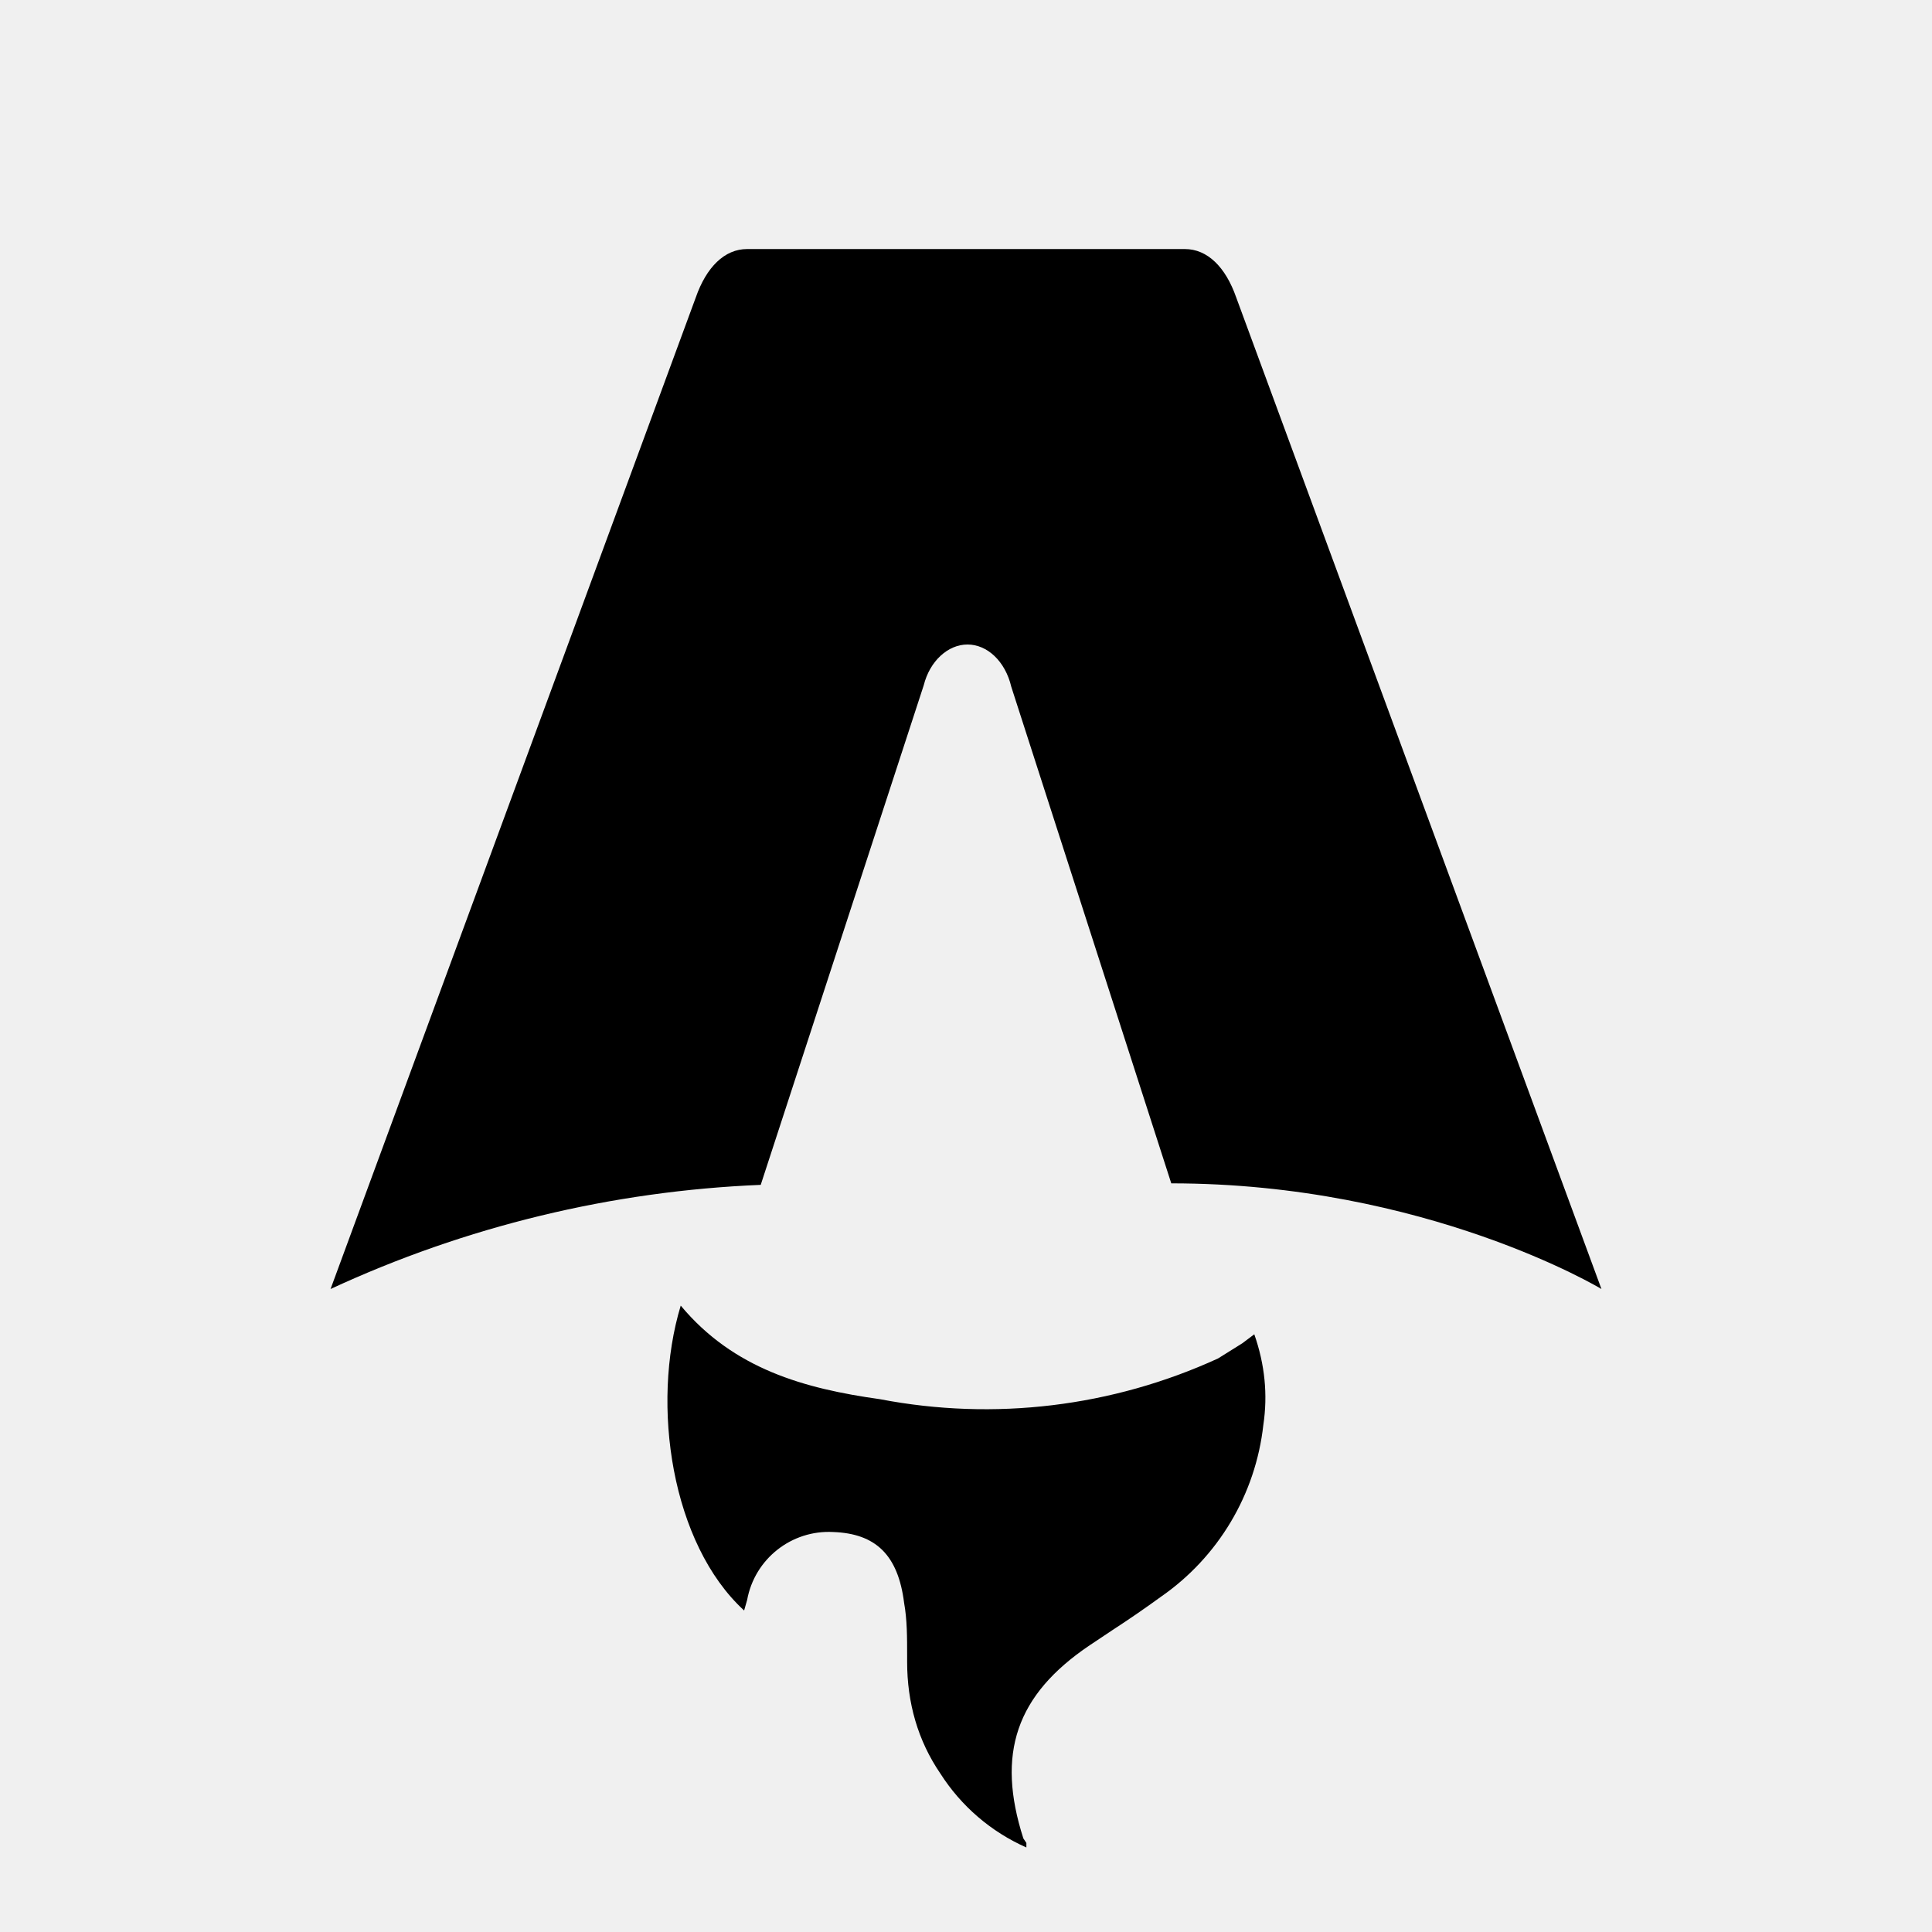
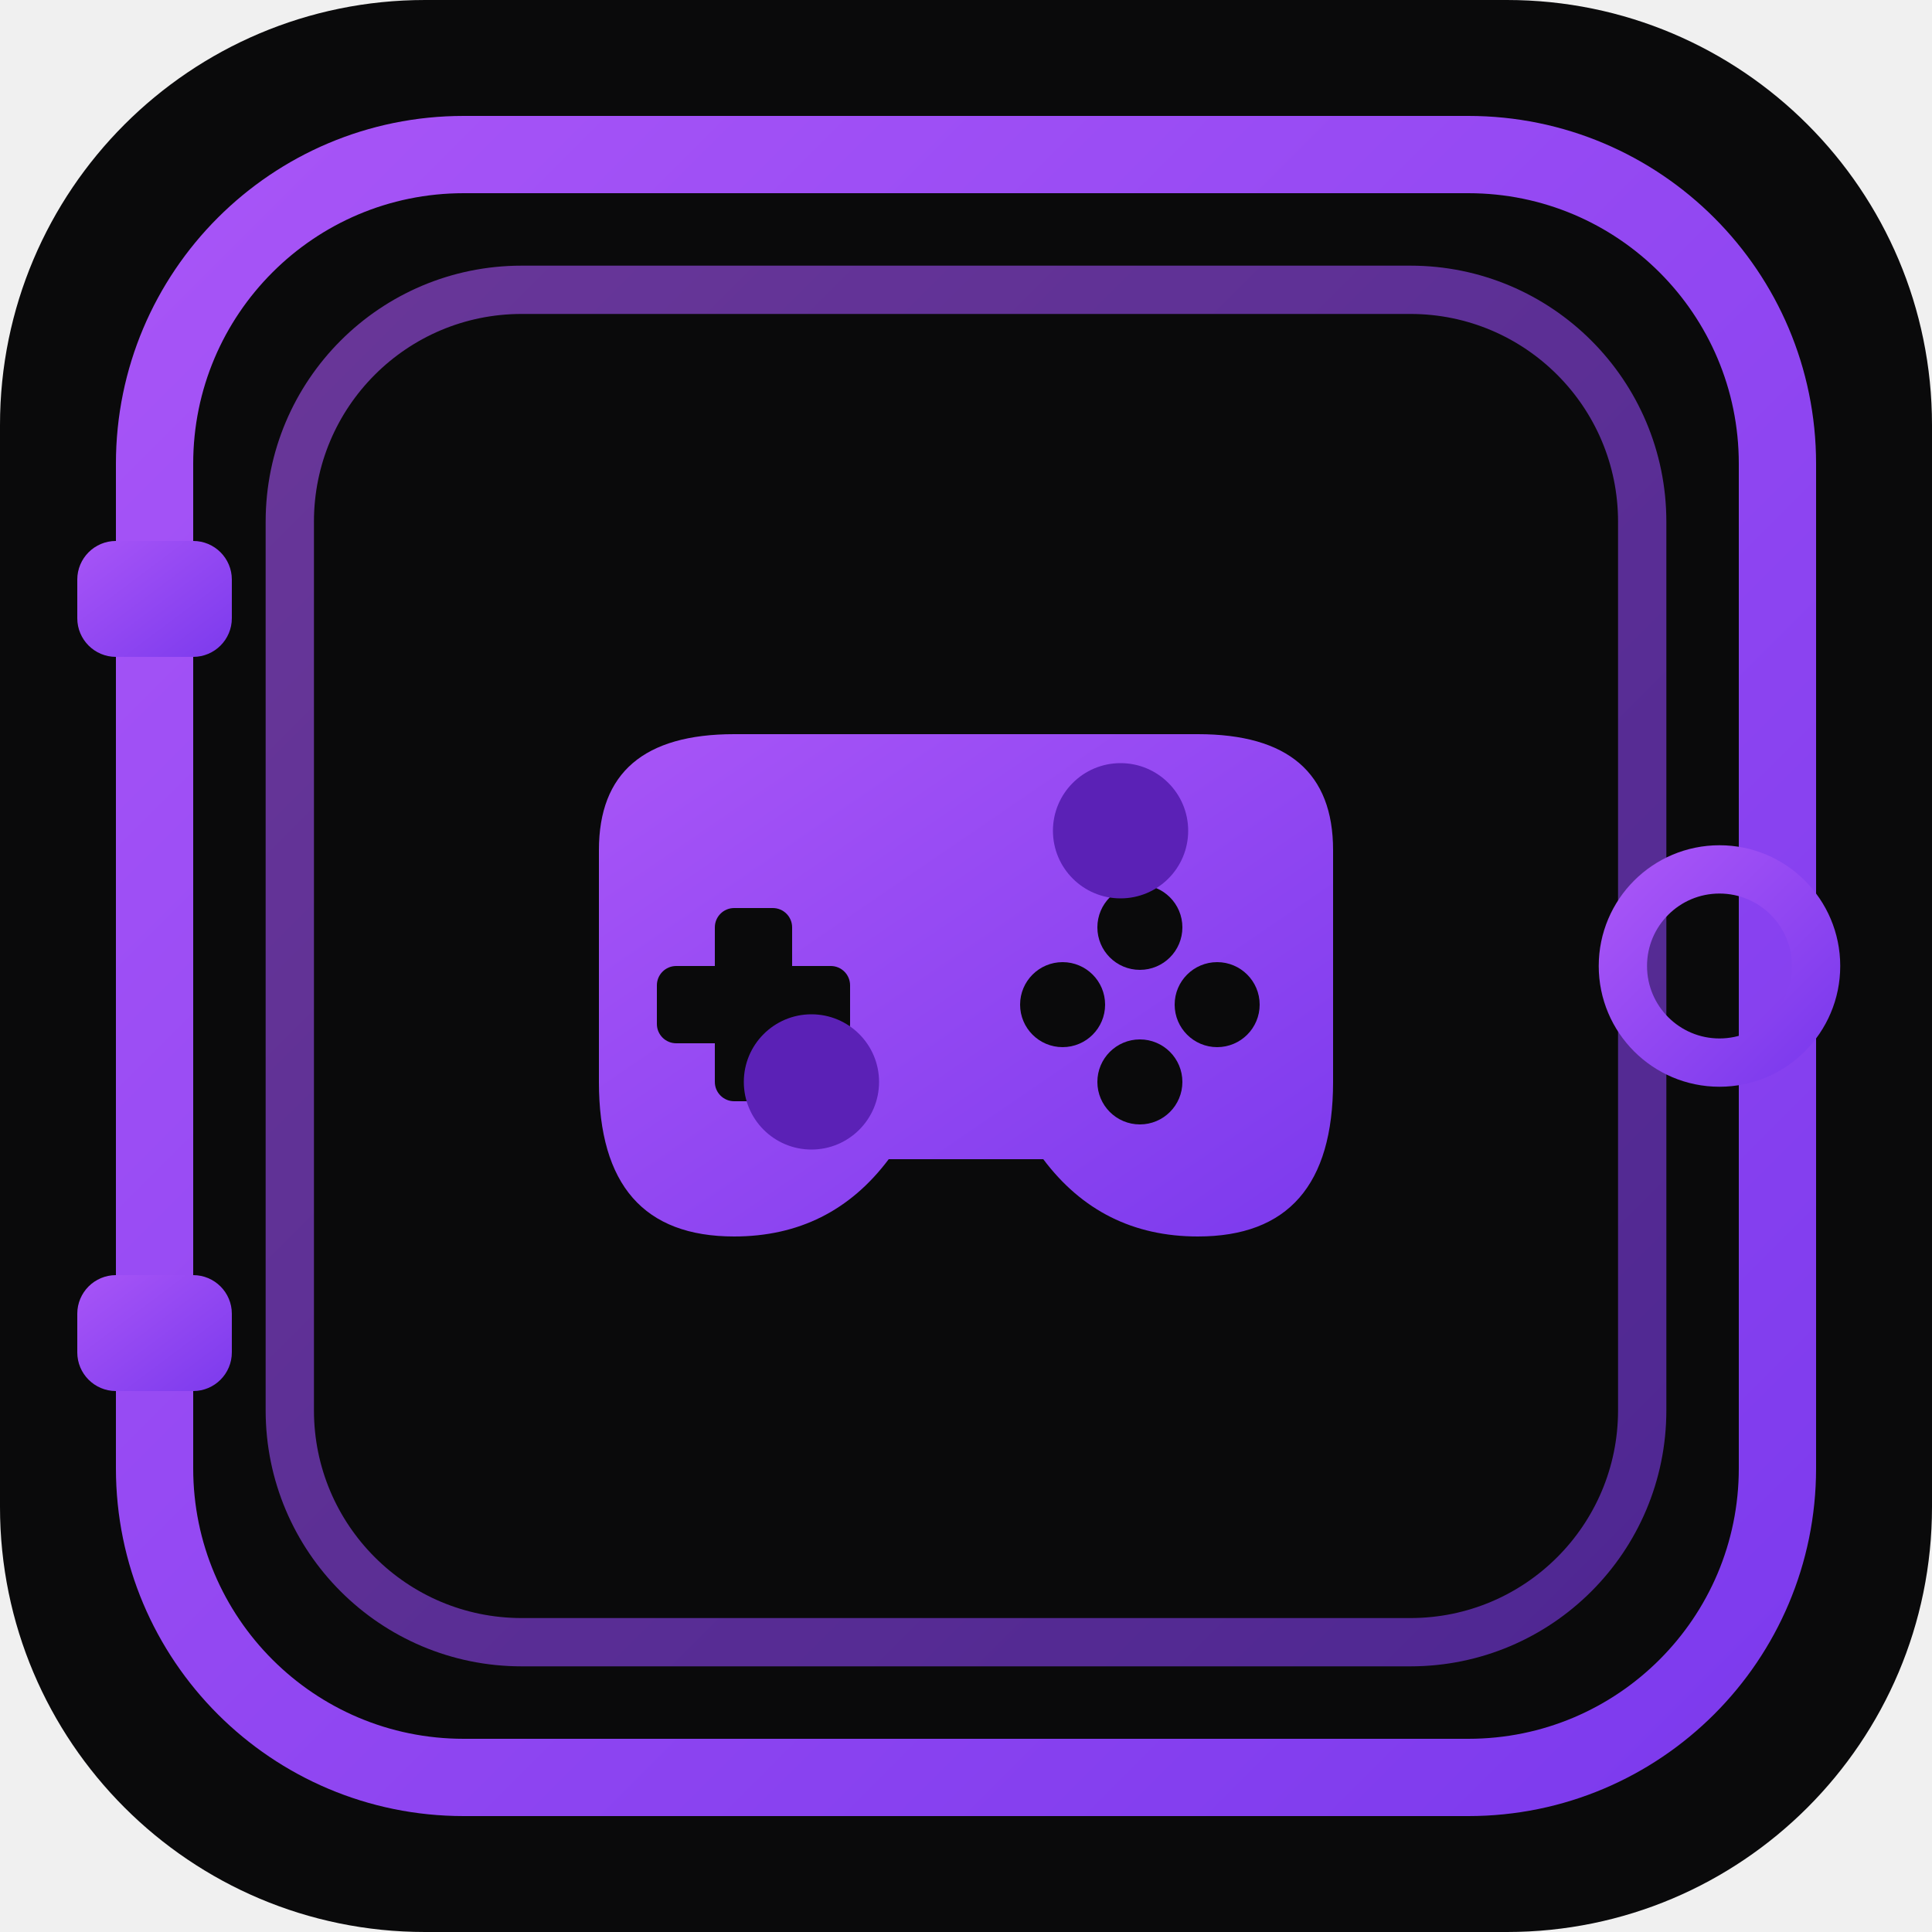
- <svg xmlns="http://www.w3.org/2000/svg" fill="none" viewBox="0 0 128 128">
-   <path d="M50.4 78.5a75.1 75.1 0 0 0-28.5 6.9l24.2-65.7c.7-2 1.9-3.2 3.4-3.2h29c1.5 0 2.7 1.2 3.4 3.2l24.2 65.7s-11.6-7-28.5-7L67 45.5c-.4-1.7-1.6-2.8-2.9-2.8-1.3 0-2.5 1.1-2.9 2.7L50.4 78.5Zm-1.1 28.2Zm-4.2-20.2c-2 6.6-.6 15.8 4.2 20.2a17.5 17.5 0 0 1 .2-.7 5.5 5.5 0 0 1 5.7-4.5c2.8.1 4.3 1.5 4.7 4.7.2 1.1.2 2.3.2 3.5v.4c0 2.7.7 5.2 2.2 7.4a13 13 0 0 0 5.7 4.9v-.3l-.2-.3c-1.8-5.6-.5-9.5 4.4-12.8l1.5-1a73 73 0 0 0 3.2-2.2 16 16 0 0 0 6.8-11.4c.3-2 .1-4-.6-6l-.8.6-1.6 1a37 37 0 0 1-22.4 2.7c-5-.7-9.7-2-13.2-6.2Z" />
-   <style>
-         path { fill: #000; }
-         @media (prefers-color-scheme: dark) {
-             path { fill: #FFF; }
-         }
-     </style>
+ <svg xmlns="http://www.w3.org/2000/svg" viewBox="0 0 100 100" width="100" height="100">
+   <defs>
+     <linearGradient id="grad" x1="0%" y1="0%" x2="100%" y2="100%">
+       <stop offset="0%" style="stop-color:#a855f7" />
+       <stop offset="100%" style="stop-color:#7c3aed" />
+     </linearGradient>
+   </defs>
+   <rect width="100" height="100" rx="22" ry="22" fill="#0a0a0b" />
+   <rect x="8" y="8" width="84" height="84" rx="16" ry="16" fill="none" stroke="url(#grad)" stroke-width="4" />
+   <rect x="15" y="15" width="70" height="70" rx="12" ry="12" fill="none" stroke="url(#grad)" stroke-width="2.5" opacity="0.6" />
+   <rect x="4" y="28" width="8" height="6" rx="2" fill="url(#grad)" />
+   <rect x="4" y="66" width="8" height="6" rx="2" fill="url(#grad)" />
+   <circle cx="89" cy="50" r="5" fill="none" stroke="url(#grad)" stroke-width="2.5" />
+   <line x1="89" y1="45" x2="89" y2="42" stroke="url(#grad)" stroke-width="2.5" stroke-linecap="round" />
+   <path d="M31 44 Q31 38 38 38 L62 38 Q69 38 69 44 L69 56 Q69 64 62 64 Q57 64 54 60 L46 60 Q43 64 38 64 Q31 64 31 56 Z" fill="url(#grad)" />
+   <rect x="37" y="47" width="4" height="10" rx="1" fill="#0a0a0b" />
+   <rect x="34" y="50" width="10" height="4" rx="1" fill="#0a0a0b" />
+   <circle cx="59" cy="48" r="2.2" fill="#0a0a0b" />
+   <circle cx="63" cy="52" r="2.2" fill="#0a0a0b" />
+   <circle cx="55" cy="52" r="2.2" fill="#0a0a0b" />
+   <circle cx="59" cy="56" r="2.2" fill="#0a0a0b" />
+   <circle cx="42" cy="56" r="3.5" fill="#5b21b6" />
+   <circle cx="58" cy="43" r="3.5" fill="#5b21b6" />
</svg>
